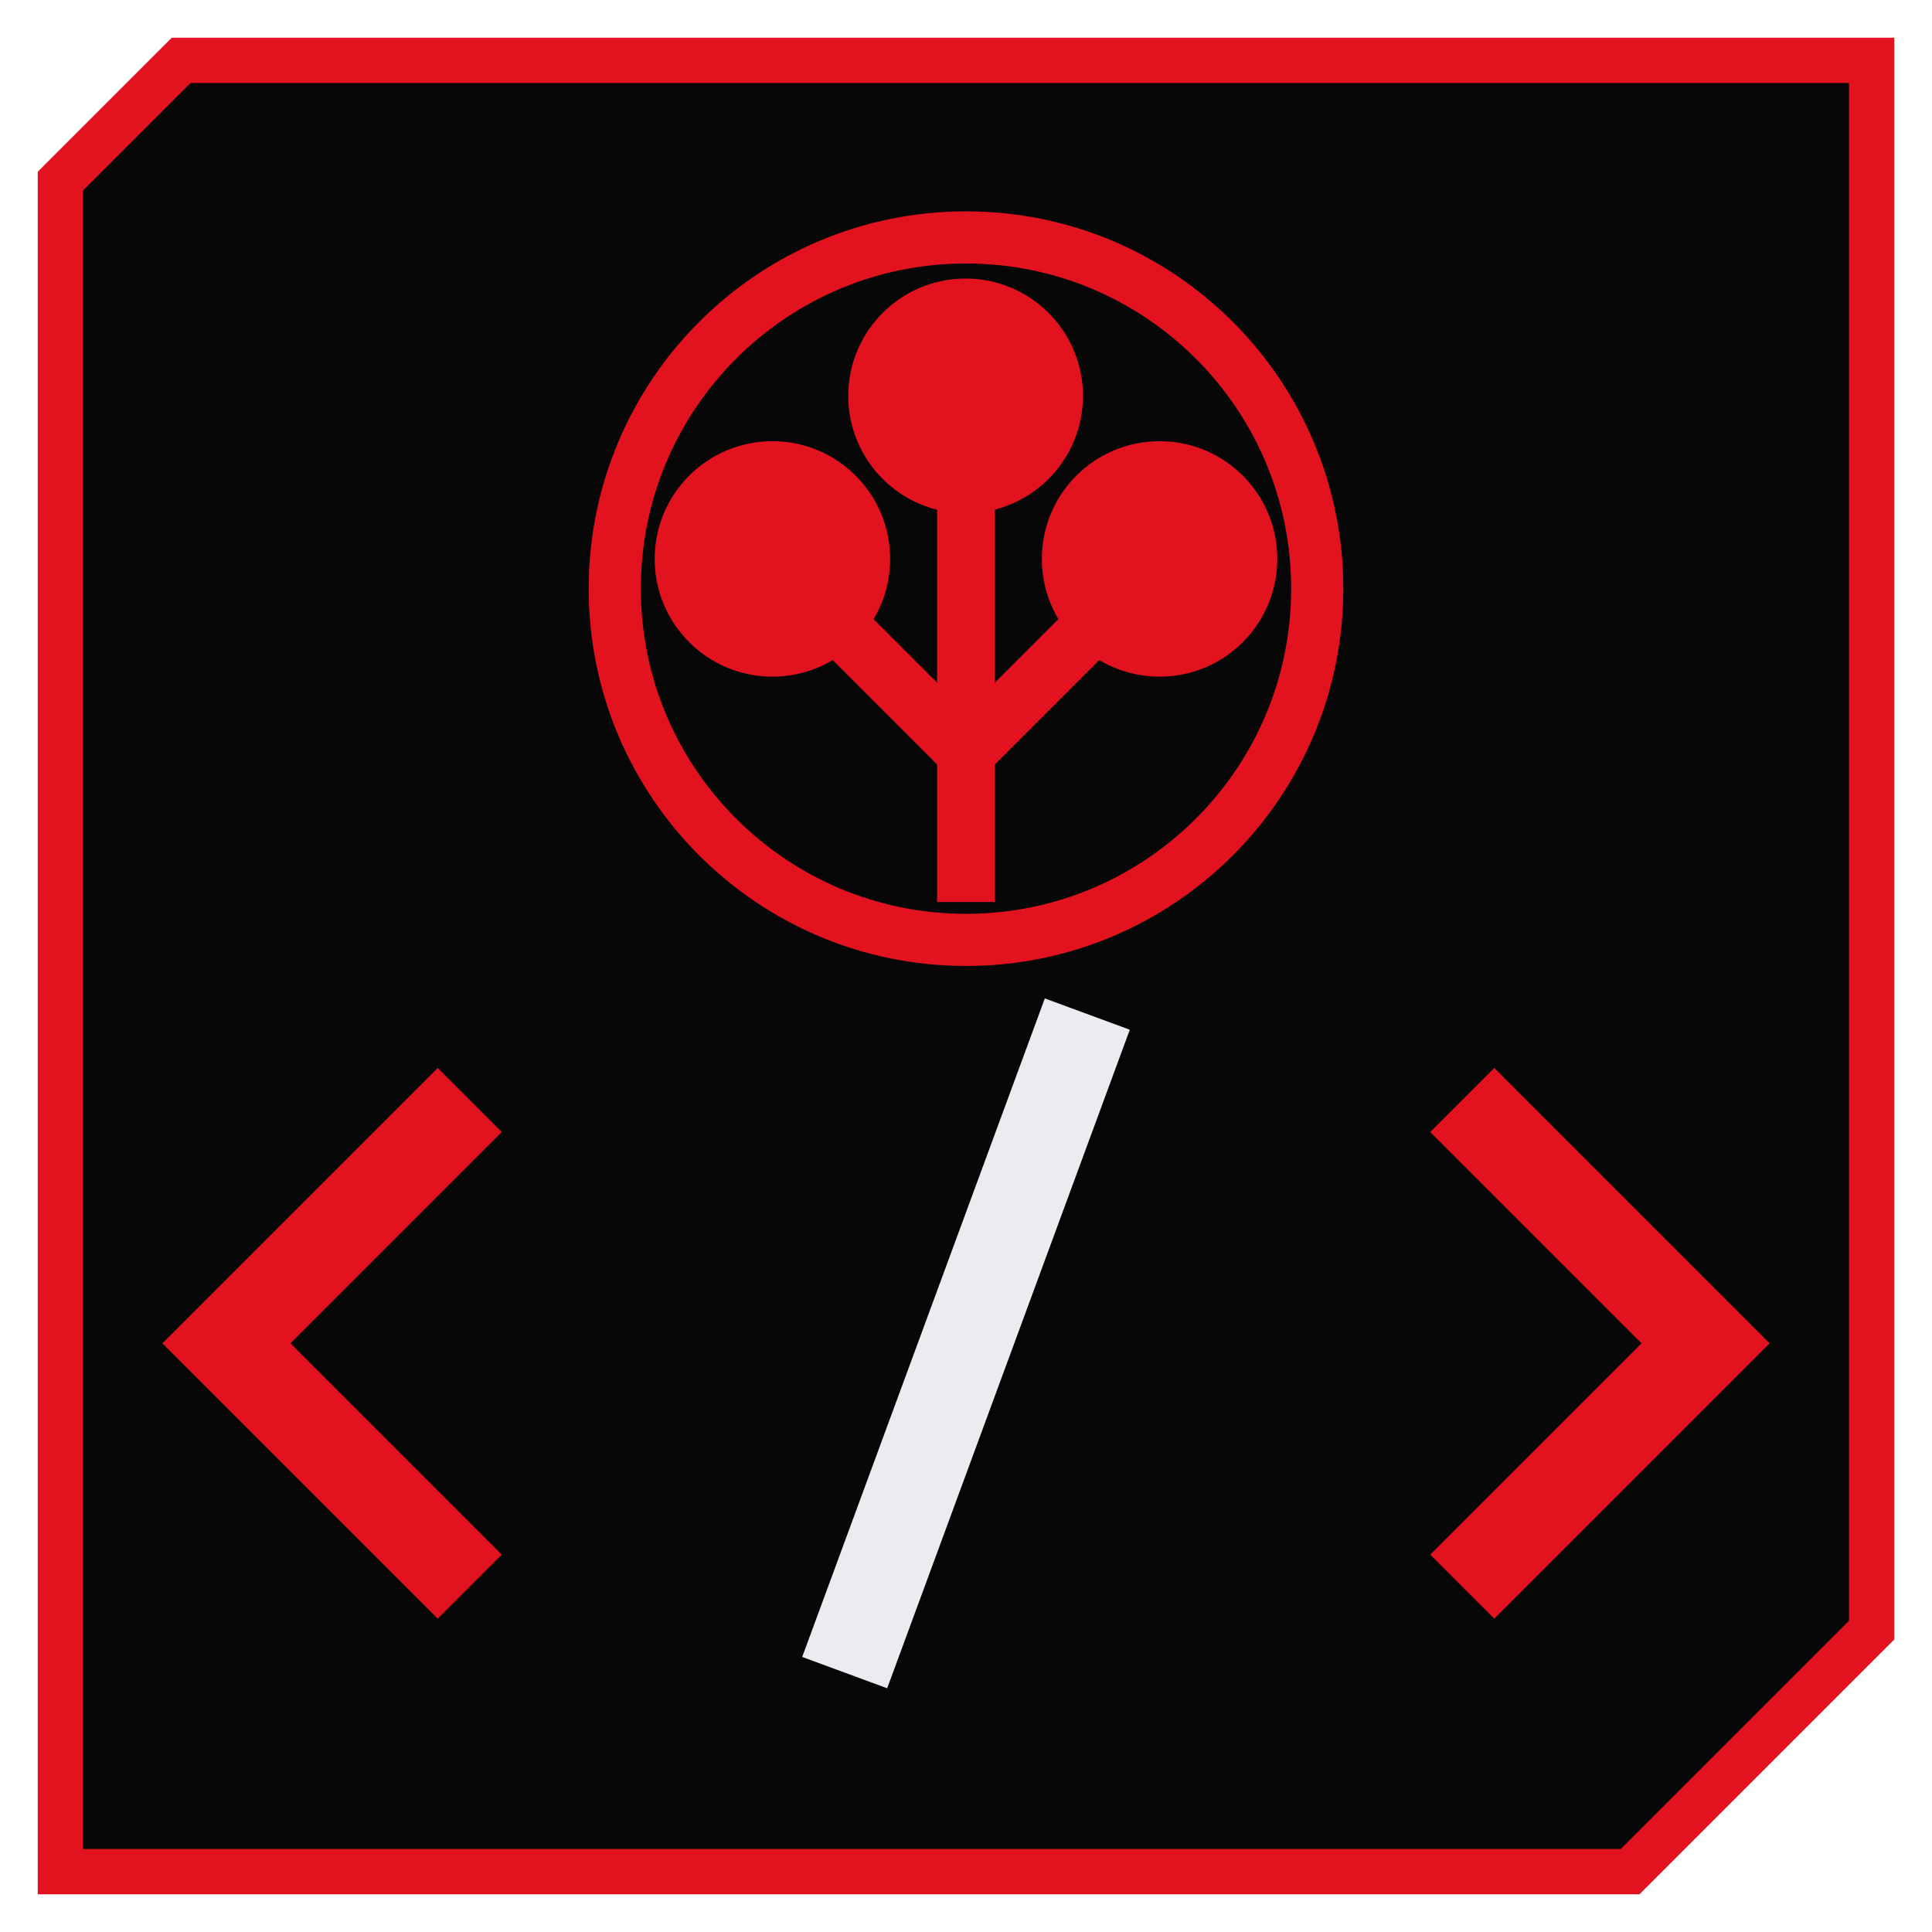
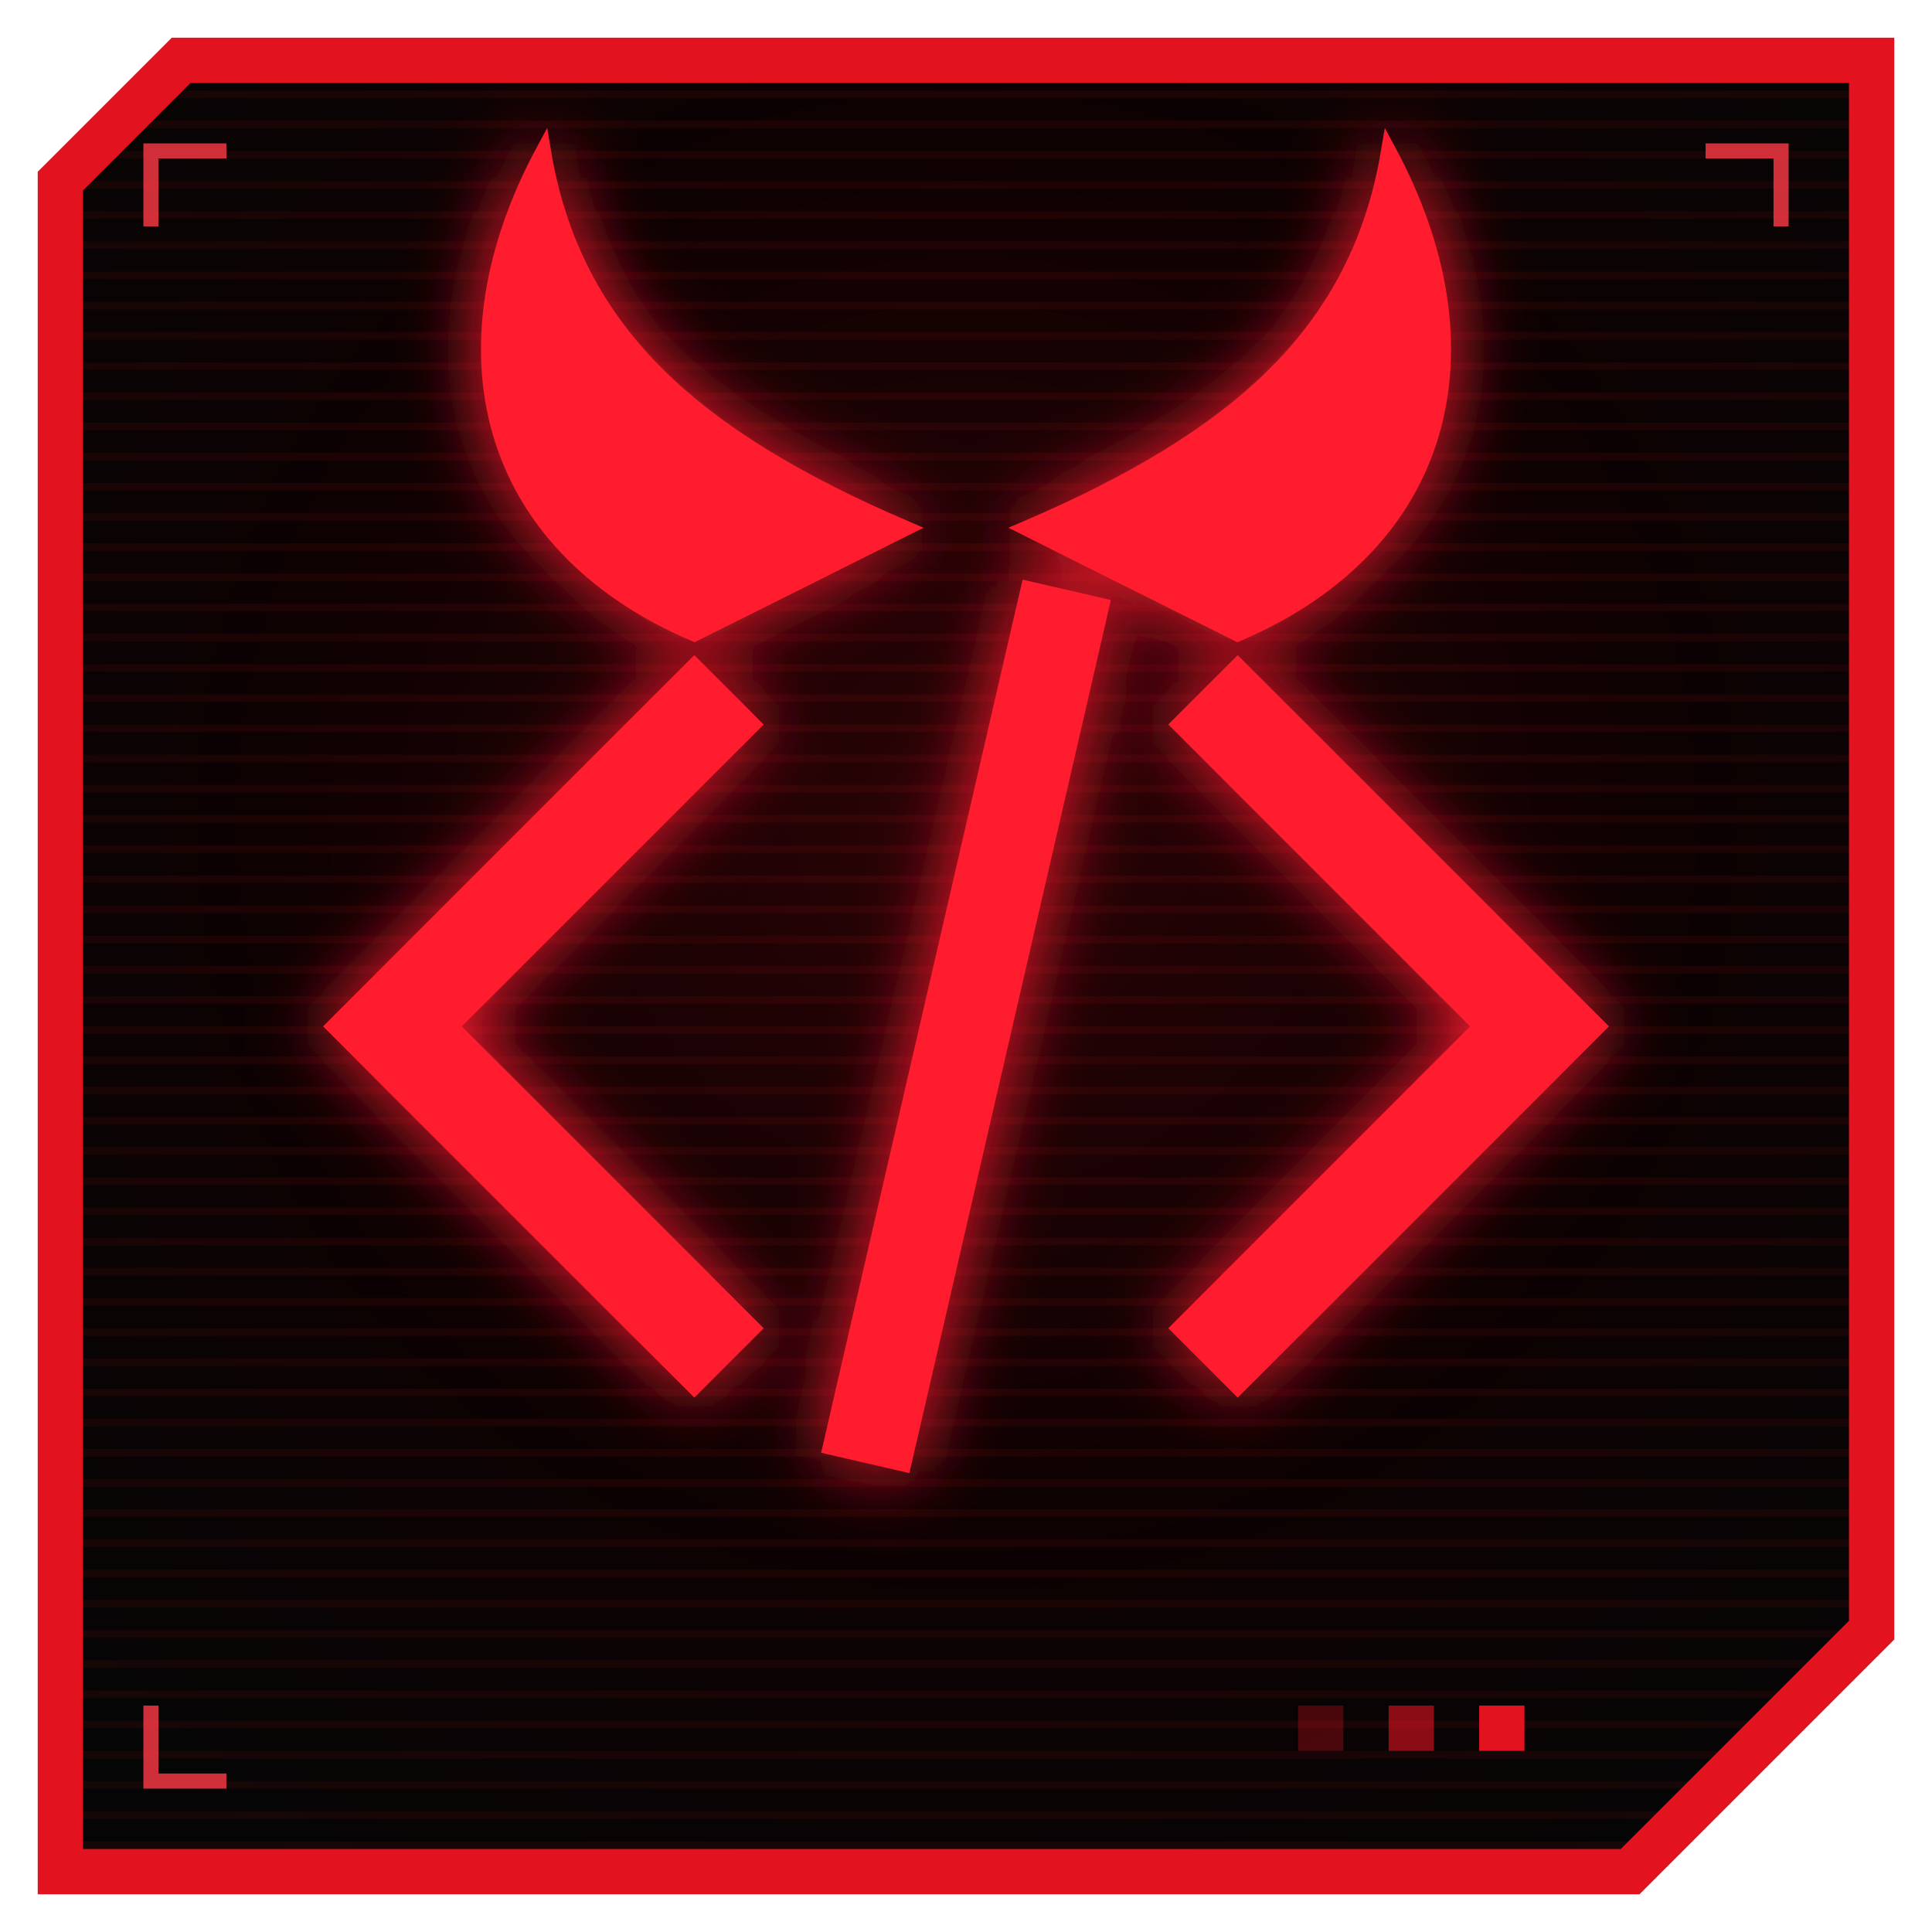
<svg xmlns="http://www.w3.org/2000/svg" width="256" height="256" viewBox="0 0 256 256">
-   <path d="M24 8 H248 V216 L216 248 H8 V24 Z" fill="#070708" stroke="#e3121f" stroke-width="6" />
-   <g transform="translate(78 28) scale(0.1)">
-     <circle cx="500.0" cy="500.0" r="465.4" fill="none" stroke="#e3121f" stroke-width="69.1" />
-     <circle cx="499.5" cy="244.6" r="155.5" fill="#e3121f" />
-     <circle cx="243.5" cy="460.6" r="156.0" fill="#e3121f" />
-     <circle cx="756.5" cy="460.6" r="156.0" fill="#e3121f" />
-     <rect x="461.7" y="244.6" width="76.6" height="670.6" fill="#e3121f" />
-     <polygon points="216.4,487.7 472.9,744.2 527.1,690.0 270.6,433.5" fill="#e3121f" />
-     <polygon points="729.4,433.5 472.9,690.0 527.1,744.2 783.6,487.7" fill="#e3121f" />
+   <defs>
+     <radialGradient id="bg" cx="50%" cy="42%" r="70%">
+       <stop offset="0" stop-color="#2a0306" />
+       <stop offset=".55" stop-color="#0d0102" />
+       <stop offset="1" stop-color="#050505" />
+     </radialGradient>
+     <filter id="glow" x="-30%" y="-30%" width="160%" height="160%">
+       <feGaussianBlur stdDeviation="5" result="b" />
+       <feMerge>
+         <feMergeNode in="b" />
+         <feMergeNode in="SourceGraphic" />
+       </feMerge>
+     </filter>
+     <pattern id="scan" width="4" height="4" patternUnits="userSpaceOnUse">
+       <rect width="4" height="1" fill="#ff1a1a" opacity=".07" />
+     </pattern>
+   </defs>
+   <path d="M24 8 H248 V216 L216 248 H8 V24 Z" fill="url(#bg)" />
+   <path d="M24 8 H248 V216 L216 248 H8 V24 Z" fill="url(#scan)" />
+   <path d="M24 8 H248 V216 L216 248 H8 V24 Z" fill="none" stroke="#e3121f" stroke-width="6" />
+   <path d="M20 30 V20 H30 M226 20 H236 V30 M20 226 V236 H30" fill="none" stroke="#ff3b47" stroke-width="2" opacity=".8" />
+   <rect x="196" y="226" width="6" height="6" fill="#e3121f" />
+   <rect x="184" y="226" width="6" height="6" fill="#e3121f" opacity=".6" />
+   <rect x="172" y="226" width="6" height="6" fill="#e3121f" opacity=".3" />
+   <g filter="url(#glow)" fill="none" stroke="#ff1f2d" stroke-linecap="square" stroke-linejoin="miter">
+     <path d="M92 96 L52 136 L92 176" stroke-width="13" />
+     <path d="M164 96 L204 136 L164 176" stroke-width="13" />
+     <path d="M140 84 L116 188" stroke-width="12" />
+     <path d="M92 84 C64 72 58 46 72 20 C76 44 92 58 120 70 Z" fill="#ff1f2d" stroke-width="2" />
+     <path d="M164 84 C192 72 198 46 184 20 C180 44 164 58 136 70 Z" fill="#ff1f2d" stroke-width="2" />
  </g>
-   <path d="M58 150 L30 178 L58 206" fill="none" stroke="#e3121f" stroke-width="12" stroke-linecap="square" />
-   <path d="M198 150 L226 178 L198 206" fill="none" stroke="#e3121f" stroke-width="12" stroke-linecap="square" />
-   <path d="M142 140 L114 216" stroke="#ececf0" stroke-width="12" stroke-linecap="square" />
</svg>
